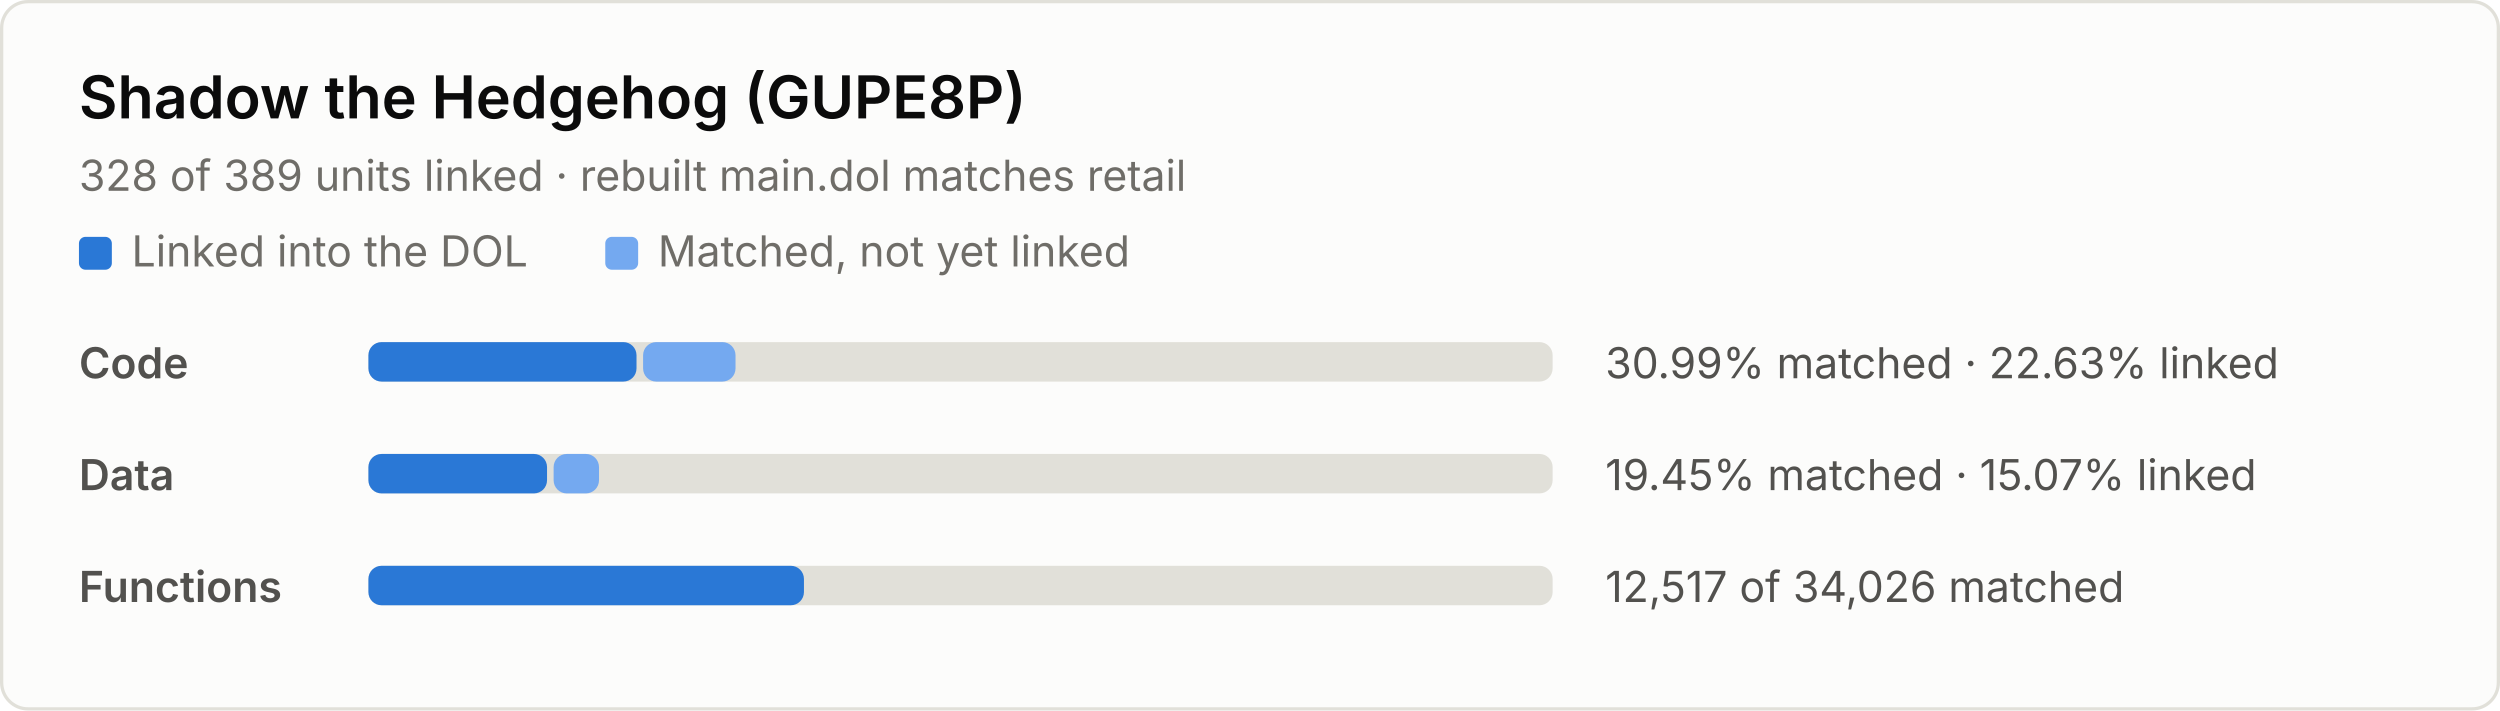
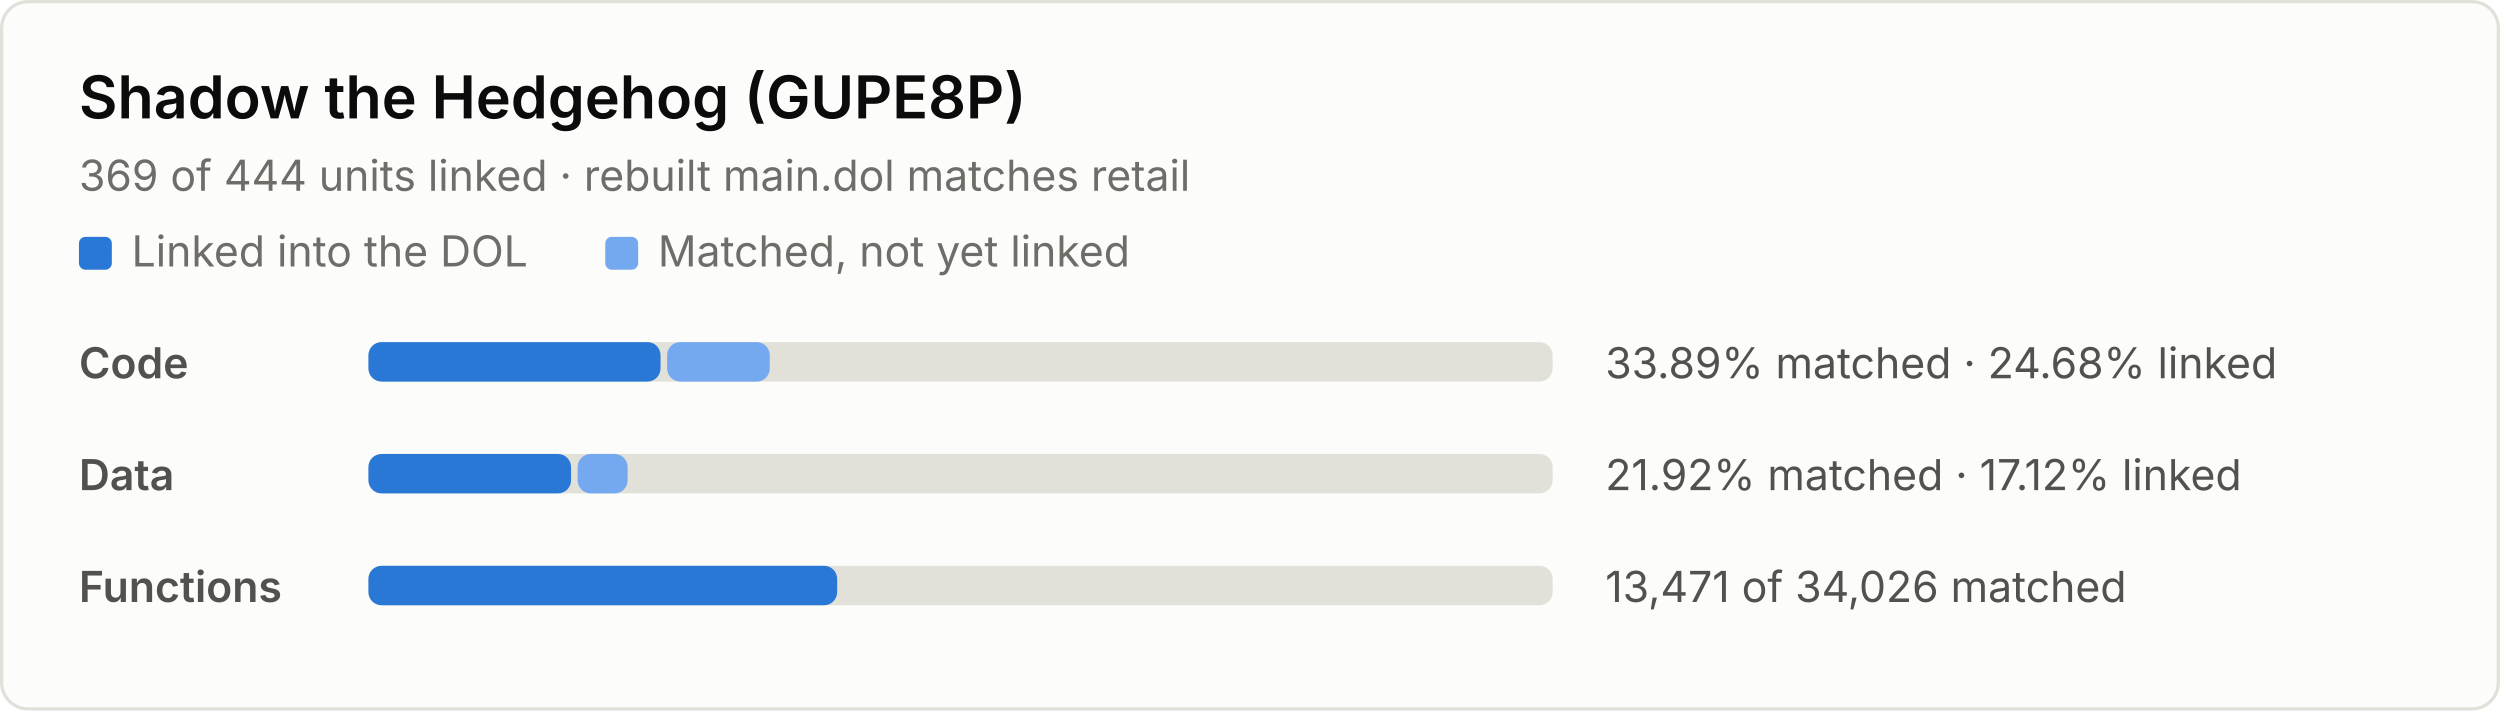
- <svg xmlns="http://www.w3.org/2000/svg" width="760" height="216" viewBox="0 0 760 216" role="img" aria-label="Decompilation progress: 30.99% of code matched, 22.63% linked">
+ <svg xmlns="http://www.w3.org/2000/svg" width="760" height="216" viewBox="0 0 760 216" role="img" aria-label="Decompilation progress: 33.89% of code matched, 24.68% linked">
  <style>
.bg { fill: #fcfcfb; stroke: #e1e0d9; }
.title { fill: #0b0b0b; font: 600 18px system-ui, -apple-system, "Segoe UI", sans-serif; }
.sub, .label, .nums, .key { font: 13px system-ui, -apple-system, "Segoe UI", sans-serif; }
.sub, .key { fill: #6f6d68; }
.label { fill: #52514e; font-weight: 600; }
.nums { fill: #52514e; font-variant-numeric: tabular-nums; }
.track { fill: #e1e0d9; }
.linked { fill: #2a78d6; }
.matched { fill: #74a9f0; }
@media (prefers-color-scheme: dark) {
  .bg { fill: #1a1a19; stroke: #2c2c2a; }
  .title { fill: #f0efec; }
  .sub, .key { fill: #9a988f; }
  .label, .nums { fill: #c3c2b7; }
  .track { fill: #2c2c2a; }
  .linked { fill: #4a94ec; }
  .matched { fill: #2260b0; }
}
</style>
  <rect class="bg" x="0.5" y="0.5" width="759" height="215" rx="8" />
  <text class="title" x="24" y="36">Shadow the Hedgehog (GUPE8P)</text>
-   <text class="sub" x="24" y="58">328 of 389 units linked · rebuilt main.dol matches retail</text>
+   <text class="sub" x="24" y="58">369 of 444 units linked · rebuilt main.dol matches retail</text>
  <rect class="linked" x="24" y="72" width="10" height="10" rx="2" />
  <text class="key" x="40" y="81">Linked into the DOL</text>
  <rect class="matched" x="184" y="72" width="10" height="10" rx="2" />
  <text class="key" x="200" y="81">Matched, not yet linked</text>
  <text class="label" x="24" y="115">Code</text>
  <rect class="track" x="112" y="104" width="360" height="12" rx="4" />
-   <rect class="linked" x="112" y="104" width="81.5" height="12" rx="4" />
-   <rect class="matched" x="195.5" y="104" width="28.1" height="12" rx="4" />
-   <text class="nums" x="488" y="115">30.99% matched · 22.63% linked</text>
+   <rect class="linked" x="112" y="104" width="88.8" height="12" rx="4" />
+   <rect class="matched" x="202.8" y="104" width="31.2" height="12" rx="4" />
+   <text class="nums" x="488" y="115">33.89% matched · 24.68% linked</text>
  <text class="label" x="24" y="149">Data</text>
  <rect class="track" x="112" y="138" width="360" height="12" rx="4" />
-   <rect class="linked" x="112" y="138" width="54.3" height="12" rx="4" />
-   <rect class="matched" x="168.3" y="138" width="13.8" height="12" rx="4" />
-   <text class="nums" x="488" y="149">19.45% matched · 15.07% linked</text>
+   <rect class="linked" x="112" y="138" width="61.6" height="12" rx="4" />
+   <rect class="matched" x="175.6" y="138" width="15.2" height="12" rx="4" />
+   <text class="nums" x="488" y="149">21.92% matched · 17.12% linked</text>
  <text class="label" x="24" y="183">Functions</text>
  <rect class="track" x="112" y="172" width="360" height="12" rx="4" />
-   <rect class="linked" x="112" y="172" width="132.4" height="12" rx="4" />
-   <text class="nums" x="488" y="183">12,517 of 34,026 matched</text>
+   <rect class="linked" x="112" y="172" width="142.5" height="12" rx="4" />
+   <text class="nums" x="488" y="183">13,471 of 34,026 matched</text>
</svg>
